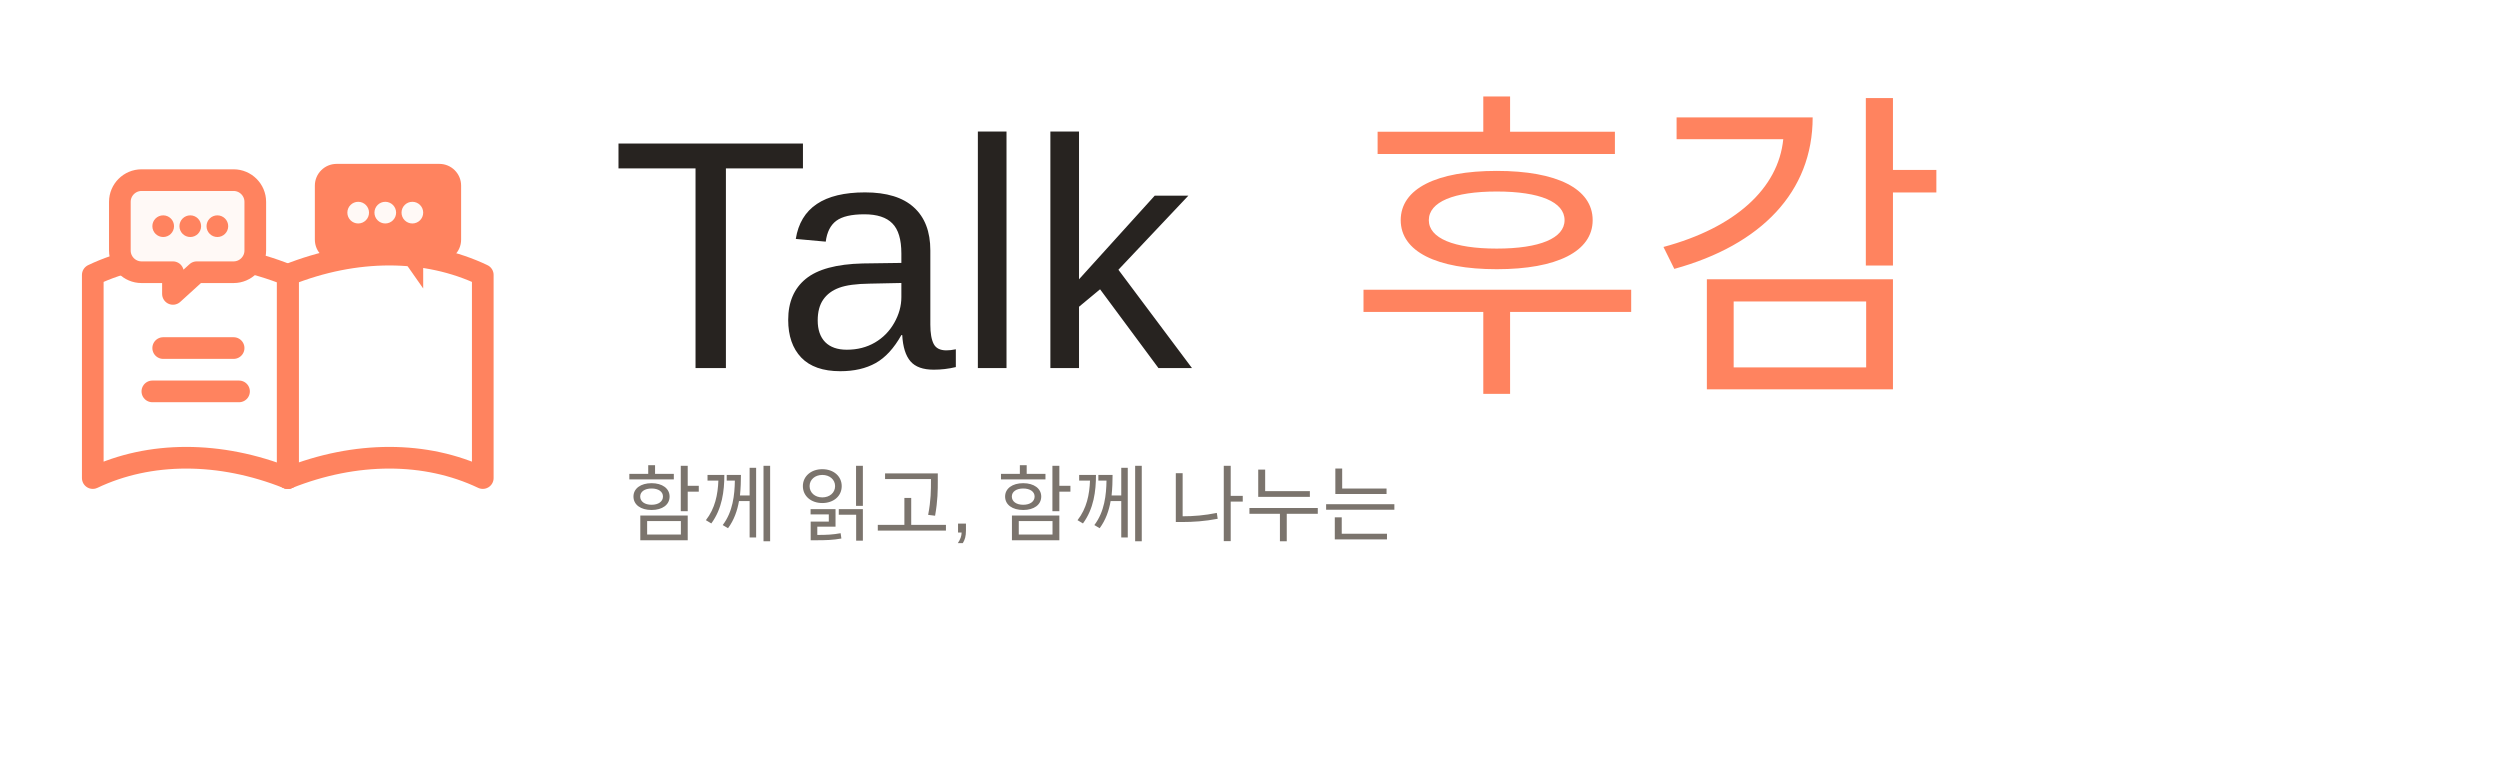
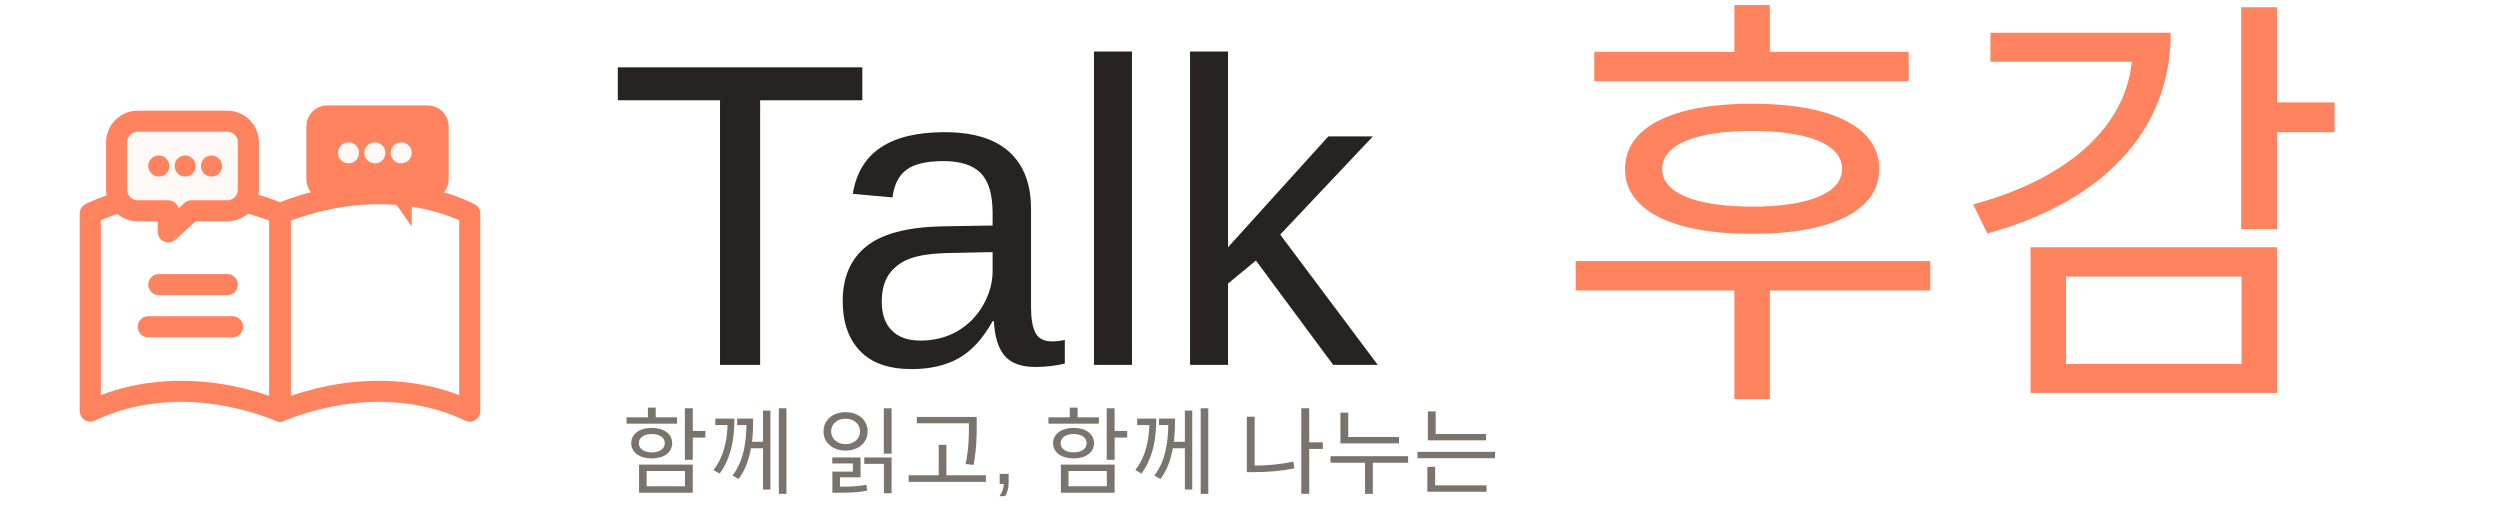
- <svg xmlns="http://www.w3.org/2000/svg" fill="none" viewBox="0 0 360 112">
+ <svg xmlns="http://www.w3.org/2000/svg" fill="none" viewBox="0 8 370 76">
  <g transform="translate(4 8) scale(.78)">
    <path d="M12 40.5C22.5 35.5 35.5 35.5 48 40.5V78C35.5 73 22.5 73 12 78V40.5Z" stroke="#FF835F" stroke-linecap="round" stroke-linejoin="round" stroke-width="4" />
    <path d="M84 40.5C73.5 35.5 60.5 35.5 48 40.5V78C60.5 73 73.5 73 84 78V40.5Z" stroke="#FF835F" stroke-linecap="round" stroke-linejoin="round" stroke-width="4" />
    <path d="M48 40.5V78M25 54H38M23 62H39" stroke="#FF835F" stroke-linecap="round" stroke-width="4" />
    <path d="M21 23H38C40.2 23 42 24.8 42 27V36C42 38.2 40.2 40 38 40H31.2L26.8 44V40H21C18.8 40 17 38.2 17 36V27C17 24.8 18.8 23 21 23Z" fill="#FFF9F6" stroke="#FF835F" stroke-linejoin="round" stroke-width="4" />
    <circle cx="25" cy="31.5" fill="#FF835F" r="2" />
    <circle cx="30" cy="31.5" fill="#FF835F" r="2" />
    <circle cx="35" cy="31.5" fill="#FF835F" r="2" />
    <path d="M57 20H76C78.2 20 80 21.8 80 24V34C80 36.2 78.2 38 76 38H69.5L73 43V38H57C54.8 38 53 36.2 53 34V24C53 21.8 54.8 20 57 20Z" fill="#FF835F" />
    <circle cx="61" cy="29" fill="#FFF9F6" r="2" />
    <circle cx="66" cy="29" fill="#FFF9F6" r="2" />
    <circle cx="71" cy="29" fill="#FFF9F6" r="2" />
  </g>
-   <text fill="#272320" font-family="Pretendard, Arial, sans-serif" font-size="47" font-weight="400" x="88" y="53">Talk</text>
-   <text fill="#FF835F" font-family="Pretendard, Arial, sans-serif" font-size="47" font-weight="400" x="194" y="53">후감</text>
-   <text fill="#7B746D" font-family="Pretendard, Arial, sans-serif" font-size="12" font-weight="400" x="90" y="77">함께 읽고, 함께 나누는</text>
+   <text fill="#272320" font-family="Pretendard, Arial, sans-serif" font-size="64" font-weight="400" x="90" y="62">Talk</text>
+   <text fill="#FF835F" font-family="Pretendard, Arial, sans-serif" font-size="64" font-weight="400" x="230" y="62">후감</text>
+   <text fill="#7B746D" font-family="Pretendard, Arial, sans-serif" font-size="14" font-weight="400" x="92" y="80">함께 읽고, 함께 나누는</text>
</svg>
